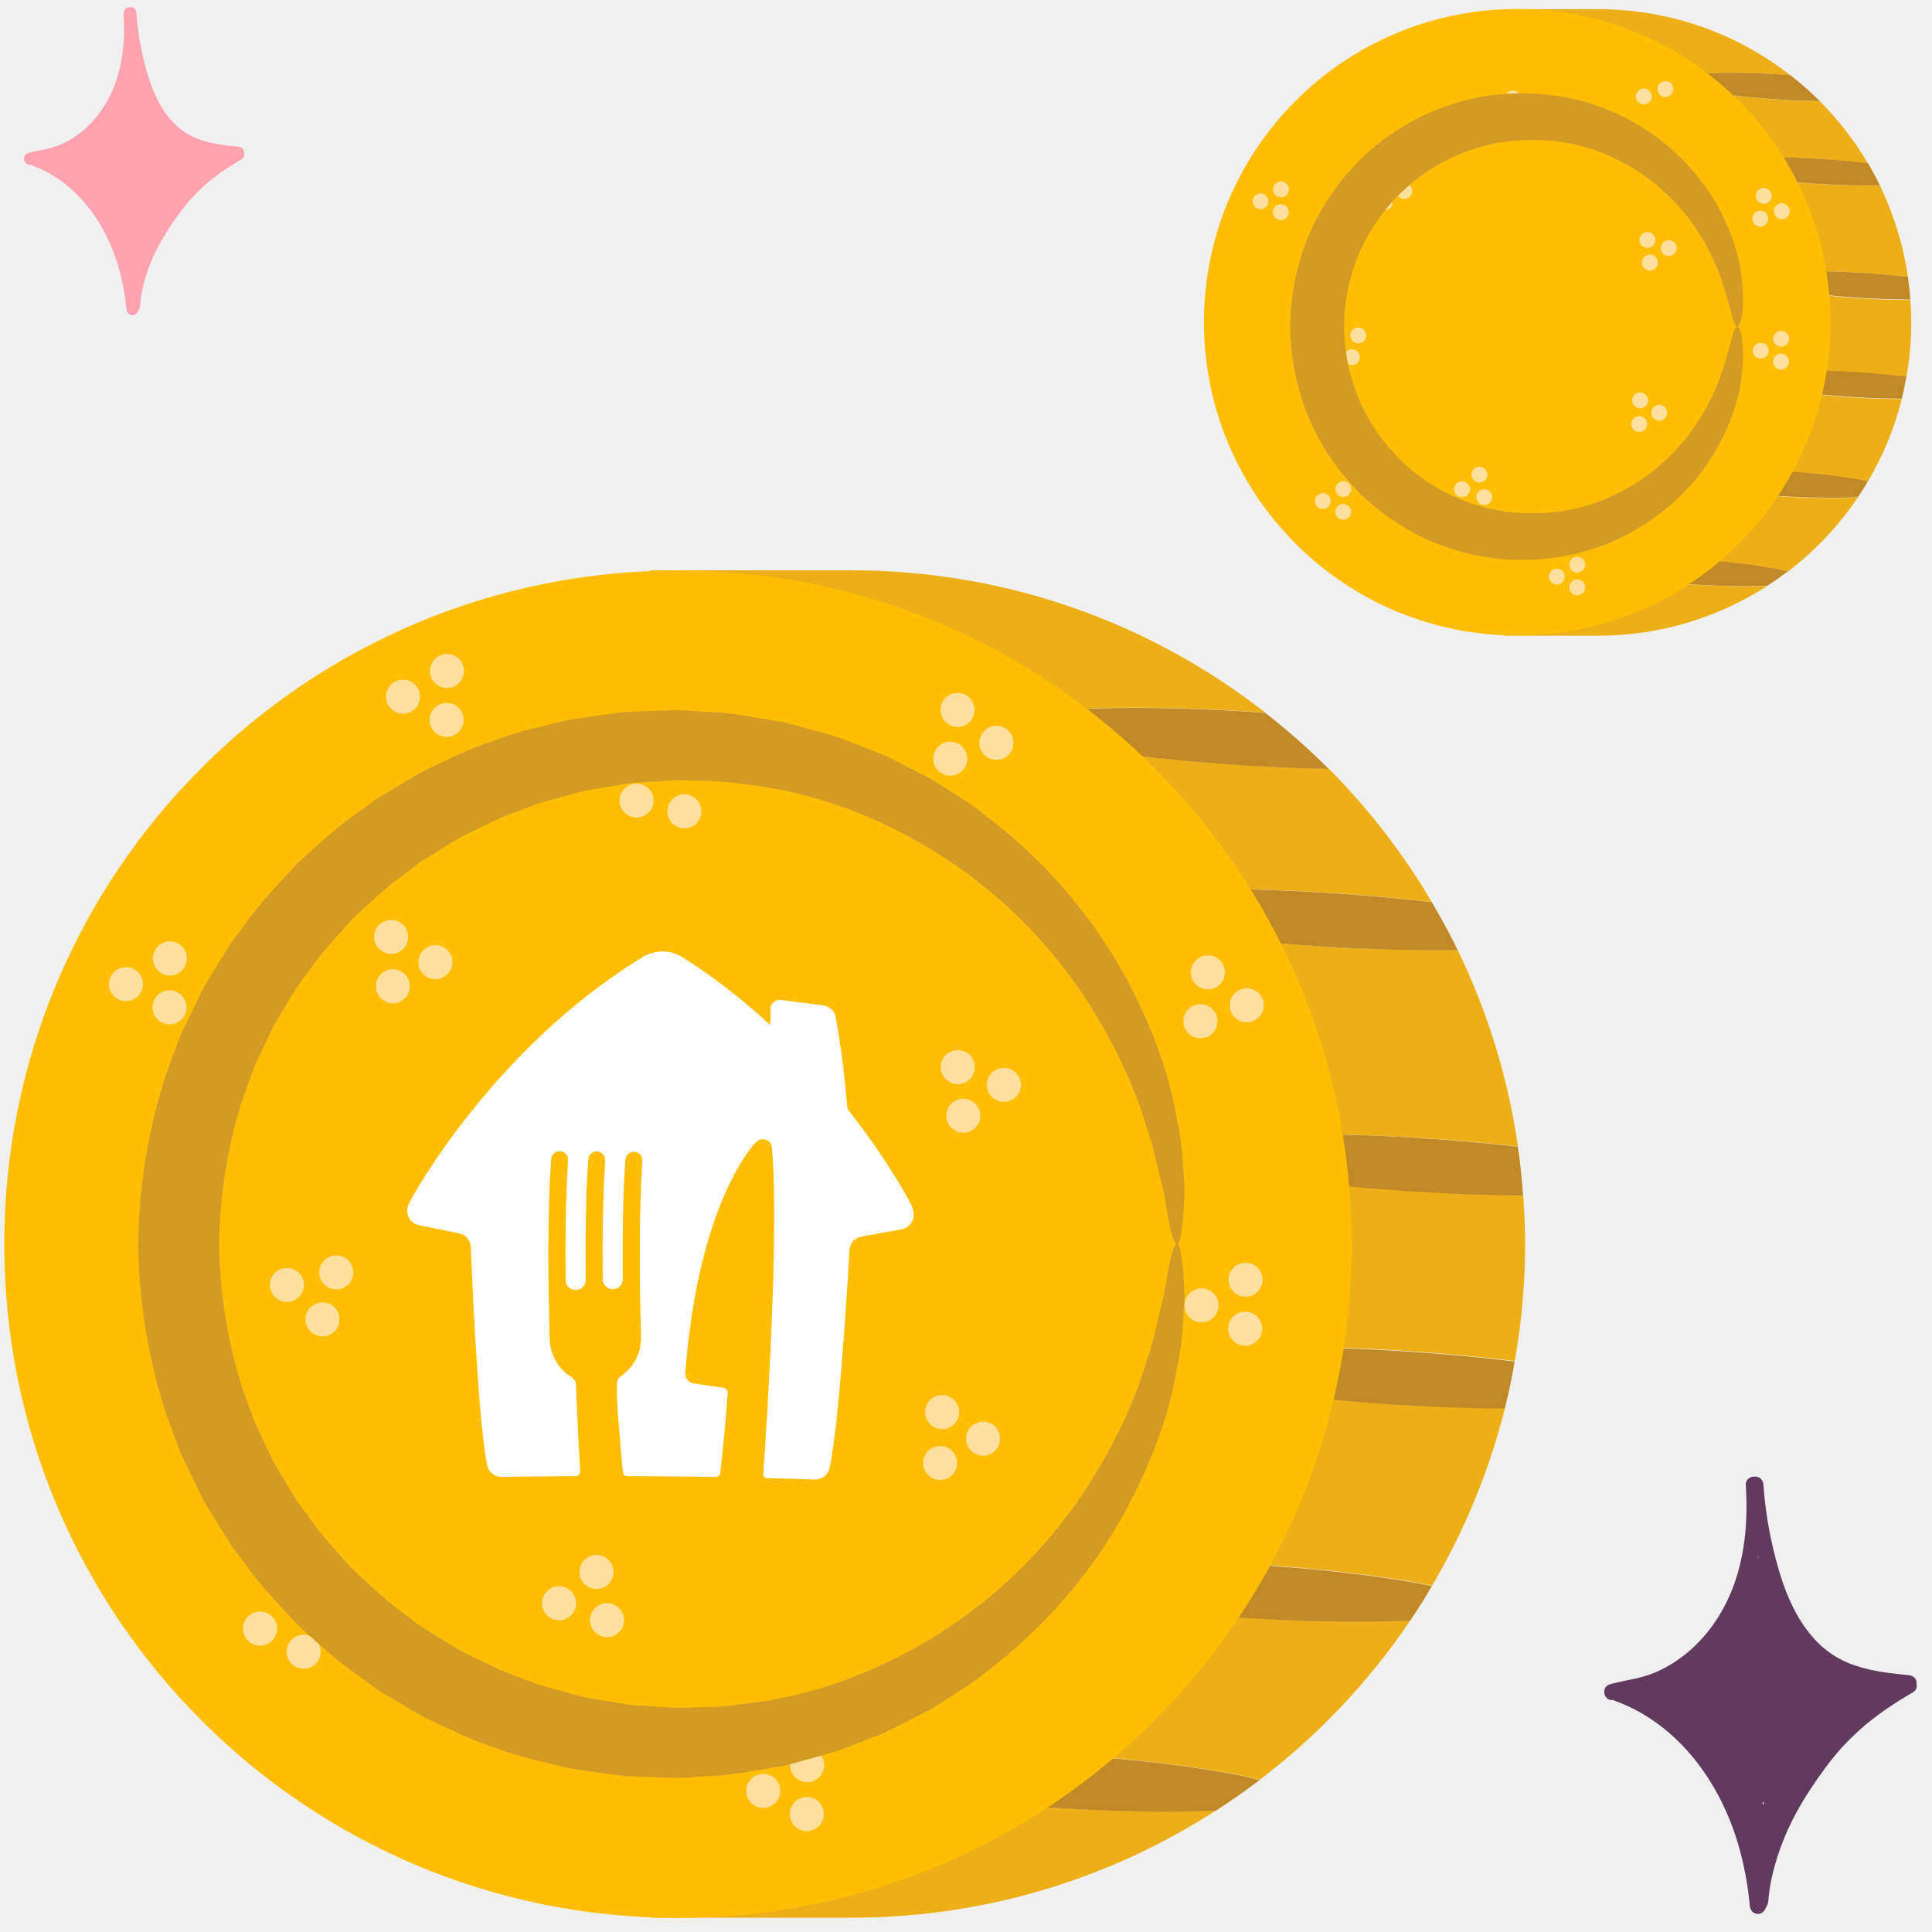
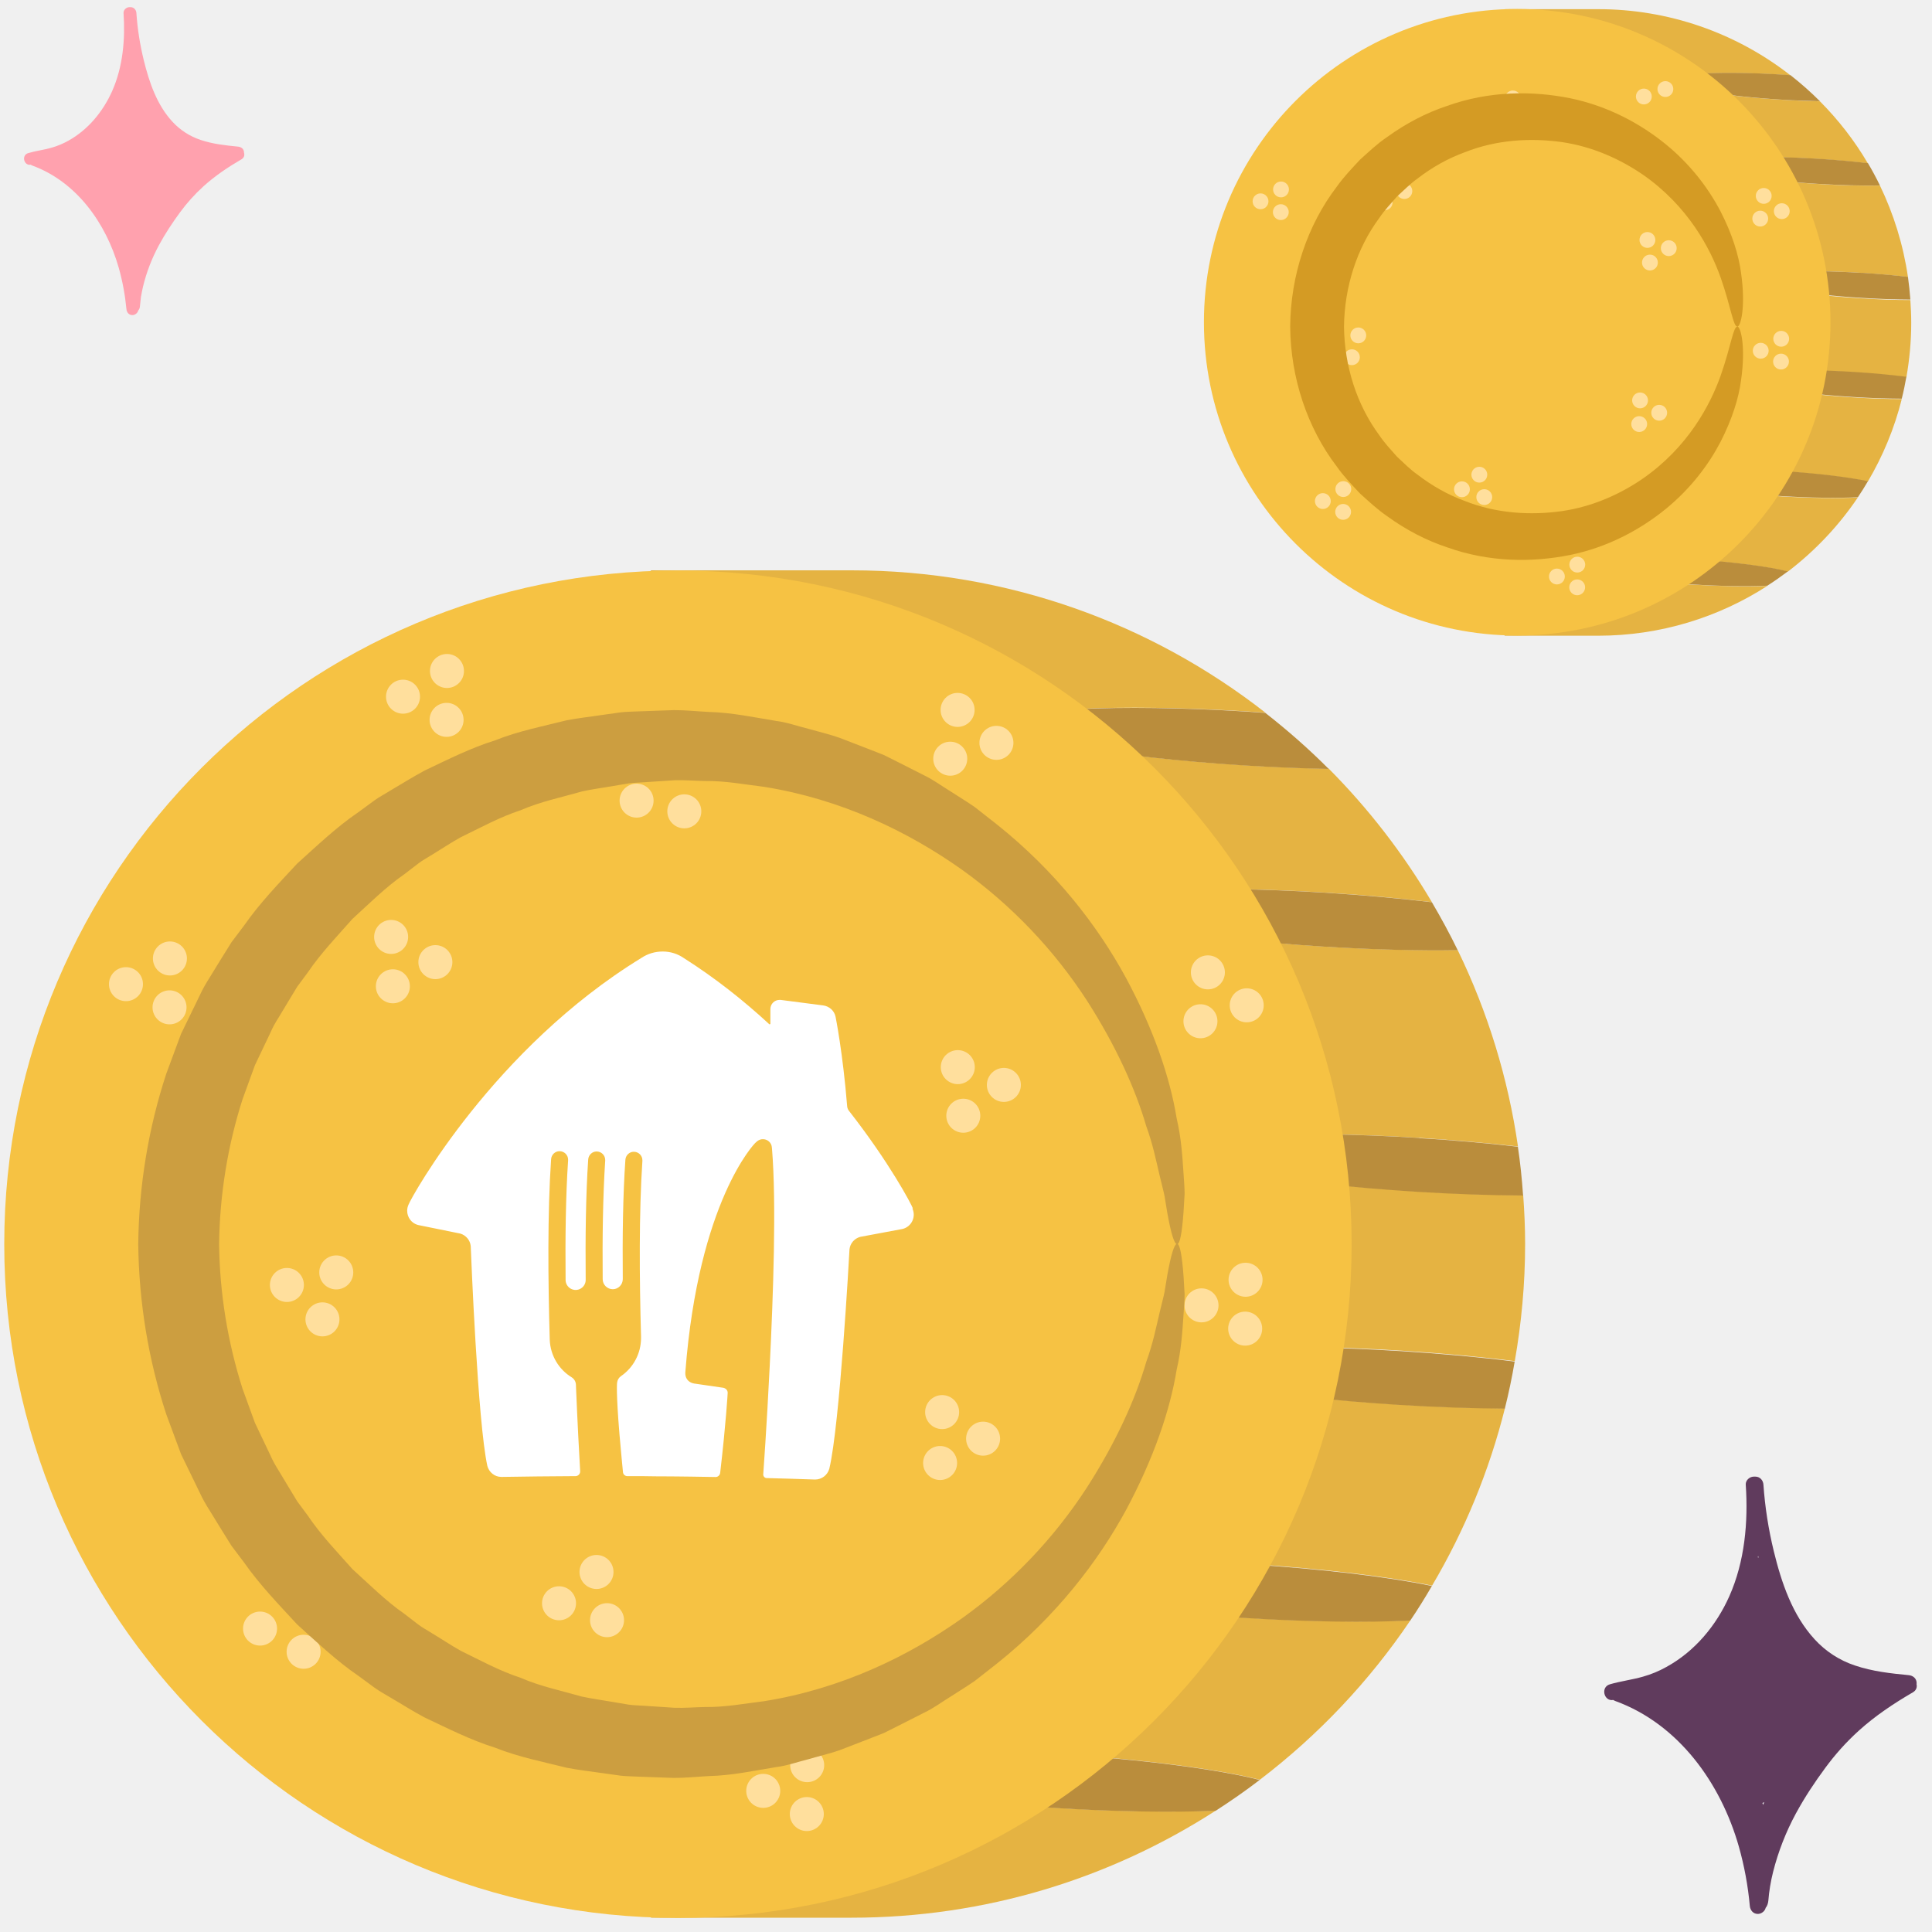
<svg xmlns="http://www.w3.org/2000/svg" id="Illustration" viewBox="0 0 200 200">
  <defs>
-     <style>.cls-2{fill:#ffdf9d}.cls-5{fill:#ffbe04}.cls-6{fill:#edaf18}.cls-7{fill:#c18a26}.cls-8{fill:#d49b24}</style>
+     <style>.cls-10,.cls-5,.cls-8,.cls-9{stroke-width:0}.cls-5{fill:#ba8d3c}.cls-8{fill:#e5b342}.cls-9{fill:#f6c243}.cls-10{fill:#ffdf9d}</style>
  </defs>
-   <path class="cls-6" d="M122.31 119.05c.1-1.54 11.12-2.1 24.62-1.26 3.65.23 7.1.54 10.21.89a69.17 69.17 0 0 0-6.24-20.33c-3.97.06-8.76-.05-13.93-.37-13.5-.84-24.37-2.77-24.27-4.31.1-1.54 11.12-2.1 24.62-1.26 3.93.24 7.63.58 10.91.98a70.26 70.26 0 0 0-10.67-13.81c-2.73-.05-5.67-.17-8.76-.36-13.5-.84-24.37-2.77-24.27-4.31.1-1.54 11.12-2.1 24.62-1.26.62.04 1.24.08 1.85.13-11.82-9.23-26.69-14.74-42.85-14.74H67.41c-11.81 12.49-49 51.19-49 69.74 0 19.6 35.99 57.07 49 69.74h20.74c13.9 0 26.84-4.08 37.71-11.09-4.39.19-10.25.11-16.68-.29-13.5-.84-24.37-2.77-24.27-4.31.1-1.54 11.12-2.1 24.62-1.26 8.92.56 16.67 1.59 20.89 2.67a70.087 70.087 0 0 0 15.59-16.51c-4.44.22-10.51.15-17.2-.27-13.5-.84-24.37-2.77-24.27-4.31.1-1.54 11.12-2.1 24.62-1.26 7.77.48 14.66 1.33 19.09 2.25a69.024 69.024 0 0 0 7.54-18.36c-3.33-.02-7.08-.14-11.06-.39-13.5-.84-24.37-2.77-24.27-4.31.1-1.54 11.12-2.1 24.62-1.26 4.26.27 8.26.64 11.73 1.08.69-3.94 1.07-7.99 1.07-12.14 0-1.7-.08-3.38-.2-5.05-3.34-.01-7.1-.14-11.09-.39-13.5-.84-24.37-2.77-24.27-4.31Z" />
-   <path class="cls-7" d="M146.93 117.8c-13.5-.84-24.52-.28-24.62 1.26-.1 1.54 10.77 3.46 24.27 4.31 3.99.25 7.75.37 11.09.39-.12-1.7-.29-3.39-.54-5.05-3.1-.36-6.55-.67-10.21-.89ZM104.52 163.18c-.1 1.54 10.77 3.46 24.27 4.31 6.68.42 12.75.49 17.2.27.79-1.17 1.53-2.36 2.24-3.58-4.44-.92-11.32-1.77-19.09-2.25-13.5-.84-24.52-.28-24.62 1.26ZM120.45 141.12c-.1 1.54 10.77 3.46 24.27 4.31 3.98.25 7.73.37 11.06.39.4-1.6.74-3.23 1.02-4.87-3.48-.44-7.47-.81-11.73-1.08-13.5-.84-24.52-.28-24.62 1.26ZM112.7 93.68c-.1 1.54 10.77 3.46 24.27 4.31 5.17.32 9.96.44 13.93.37-.82-1.69-1.72-3.34-2.67-4.96-3.28-.39-6.97-.73-10.91-.98-13.5-.84-24.52-.28-24.62 1.26ZM104.52 74.93c-.1 1.54 10.77 3.46 24.27 4.31 3.09.19 6.03.31 8.76.36-2.06-2.07-4.26-4-6.56-5.8-.61-.04-1.23-.09-1.85-.13-13.5-.84-24.52-.28-24.62 1.26ZM84.9 182.85c-.1 1.54 10.77 3.46 24.27 4.31 6.43.4 12.29.48 16.68.29 1.56-1.01 3.08-2.06 4.55-3.19-4.22-1.08-11.96-2.11-20.89-2.67-13.5-.84-24.52-.28-24.62 1.26Z" />
-   <path d="M25.26 15.83v-.04c0-.36-.28-.58-.61-.61-1.31-.13-2.62-.27-3.87-.69a6.917 6.917 0 0 1-2.92-1.88c-1.62-1.74-2.42-4.11-2.98-6.39-.39-1.6-.65-3.22-.76-4.87-.02-.33-.26-.61-.61-.61h-.11c-.31 0-.63.28-.61.61.18 2.72-.06 5.56-1.18 8.08-.95 2.13-2.49 4-4.54 5.14-.56.31-1.11.54-1.73.72-.79.23-1.62.32-2.42.56-.73.21-.45 1.32.25 1.2.05.03.1.06.15.08 4.61 1.68 7.66 5.99 8.97 10.58.4 1.41.66 2.85.8 4.3.03.33.26.61.61.61.27 0 .55-.21.61-.48.09-.1.15-.23.17-.37.05-.36.06-.7.11-1.03.06-.37.14-.73.22-1.09.36-1.49.92-2.93 1.65-4.28.63-1.17 1.38-2.3 2.17-3.38a18.068 18.068 0 0 1 2.43-2.7c1.19-1.08 2.53-1.98 3.94-2.8.27-.16.33-.42.27-.65Zm-10.92 7.32v-.05.04Z" style="fill:#ffa1ae" />
-   <path d="M198.41 174.3v-.06c0-.49-.38-.79-.83-.83-1.88-.18-3.76-.39-5.56-1a9.835 9.835 0 0 1-4.18-2.72c-2.29-2.49-3.43-5.87-4.22-9.12-.55-2.26-.91-4.56-1.07-6.88-.03-.45-.36-.83-.83-.83H181.55c-.43 0-.86.38-.83.83.26 3.89-.1 7.95-1.7 11.55-1.36 3.05-3.58 5.71-6.51 7.32-.79.44-1.56.76-2.44 1.01-1.12.32-2.29.46-3.42.79-.99.29-.61 1.8.35 1.62.07.04.14.08.22.11 6.56 2.39 10.92 8.52 12.78 15.05.57 2.01.95 4.07 1.14 6.16.04.45.35.83.83.83.35 0 .73-.27.81-.63.17-.2.25-.47.28-.76.08-1 .24-1.96.49-2.96.53-2.1 1.33-4.15 2.36-6.05.9-1.66 1.96-3.26 3.08-4.77.28-.37.42-.56.71-.92.28-.34.56-.68.85-1 .59-.66 1.21-1.28 1.86-1.87 1.7-1.54 3.6-2.81 5.61-3.98.37-.21.46-.57.37-.89Zm-16.36-13.06s-.05-.02-.08-.02l.03-.16c.02.06.03.13.05.19Zm.79 23.43Zm-.41 1.98c.06-.03.13-.06.19-.1-.04.1-.08.19-.11.29-.02-.06-.05-.13-.07-.19Z" style="fill:#603b5d" />
-   <circle class="cls-5" cx="70.18" cy="128.8" r="69.74" />
-   <circle class="cls-2" cx="40.49" cy="96.99" r="1.76" />
-   <circle class="cls-2" cx="40.67" cy="102.1" r="1.76" />
-   <circle class="cls-2" cx="45.07" cy="99.6" r="1.76" />
-   <circle class="cls-2" cx="69.21" cy="78.98" r="1.76" />
-   <circle class="cls-2" cx="65.9" cy="82.88" r="1.76" />
-   <circle class="cls-2" cx="70.84" cy="83.99" r="1.76" />
-   <circle class="cls-2" cx="99.13" cy="73.49" r="1.76" />
-   <circle class="cls-2" cx="98.37" cy="78.54" r="1.76" />
-   <circle class="cls-2" cx="103.15" cy="76.9" r="1.76" />
-   <circle class="cls-2" cx="125.04" cy="100.66" r="1.76" />
-   <circle class="cls-2" cx="124.27" cy="105.72" r="1.76" />
-   <circle class="cls-2" cx="129.06" cy="104.07" r="1.76" />
-   <circle class="cls-2" cx="124.38" cy="135.13" r="1.76" />
-   <circle class="cls-2" cx="128.9" cy="137.54" r="1.76" />
-   <circle class="cls-2" cx="128.94" cy="132.48" r="1.76" />
-   <circle class="cls-2" cx="79.01" cy="185.39" r="1.76" />
-   <circle class="cls-2" cx="83.52" cy="187.79" r="1.76" />
-   <circle class="cls-2" cx="83.56" cy="182.73" r="1.76" />
-   <circle class="cls-2" cx="26.92" cy="168.59" r="1.76" />
-   <circle class="cls-2" cx="31.43" cy="170.99" r="1.76" />
-   <circle class="cls-2" cx="31.47" cy="165.93" r="1.76" />
-   <circle class="cls-2" cx="13.04" cy="101.88" r="1.76" />
-   <circle class="cls-2" cx="17.55" cy="104.28" r="1.76" />
-   <circle class="cls-2" cx="17.59" cy="99.22" r="1.76" />
-   <circle class="cls-2" cx="41.72" cy="72.12" r="1.76" />
-   <circle class="cls-2" cx="46.23" cy="74.52" r="1.76" />
-   <circle class="cls-2" cx="46.27" cy="69.46" r="1.76" />
-   <circle class="cls-2" cx="29.7" cy="133.02" r="1.76" />
-   <circle class="cls-2" cx="33.38" cy="136.58" r="1.76" />
-   <circle class="cls-2" cx="34.81" cy="131.72" r="1.76" />
-   <circle class="cls-2" cx="62.84" cy="167.72" r="1.76" />
-   <circle class="cls-2" cx="61.75" cy="162.73" r="1.76" />
-   <circle class="cls-2" cx="57.87" cy="165.97" r="1.76" />
-   <circle class="cls-2" cx="97.32" cy="151.45" r="1.76" />
-   <circle class="cls-2" cx="101.77" cy="148.93" r="1.76" />
-   <circle class="cls-2" cx="97.53" cy="146.18" r="1.76" />
-   <circle class="cls-2" cx="103.92" cy="112.31" r="1.76" />
-   <circle class="cls-2" cx="99.15" cy="110.47" r="1.76" />
-   <circle class="cls-2" cx="99.72" cy="115.5" r="1.76" />
-   <path d="M94.5 125.09c-.16-.44-2.41-4.72-6.61-10.09a.857.857 0 0 1-.19-.46c-.45-5.57-1.2-9.27-1.2-9.27-.12-.64-.66-1.11-1.29-1.19s-4.4-.57-4.4-.57h-.12c-.51 0-.93.41-.94.93v1.54s-.04.06-.07.06c-.01 0-.03 0-.04-.01-2.62-2.42-5.57-4.77-8.85-6.85-.62-.43-1.37-.68-2.18-.68s-1.56.23-2.19.65c-15.29 9.35-23.79 24.69-24.12 25.53-.09.2-.15.42-.15.65 0 .71.47 1.31 1.12 1.48l4.38.89c.58.17 1.02.68 1.08 1.3.03.78.72 18.22 1.72 22.75.17.65.75 1.14 1.45 1.14h.03c2.56-.04 4.9-.07 7.43-.08h.21c.27 0 .49-.22.49-.49v-.01c-.09-1.52-.28-5.01-.43-8.67 0-.09 0-.21-.01-.3a.947.947 0 0 0-.44-.76c-1.31-.8-2.2-2.23-2.27-3.87-.18-6.12-.24-13.18.14-18.71.03-.46.41-.83.87-.83.49 0 .89.39.89.88v.07c-.25 3.68-.3 8.04-.26 12.34a1.041 1.041 0 1 0 2.08-.02c-.04-4.33.01-8.71.26-12.41.03-.46.41-.83.87-.83.49 0 .89.39.89.88v.07c-.24 3.66-.3 8-.26 12.27 0 .58.48 1.04 1.05 1.04.57 0 1.03-.48 1.03-1.05-.04-4.31.01-8.67.27-12.35.03-.46.41-.83.87-.83.49 0 .89.39.89.88v.07c-.36 5.37-.31 12.18-.14 18.15v.21a4.791 4.791 0 0 1-2.08 3.92c-.22.15-.37.4-.4.69 0 0-.12.92.25 5.36.17 1.94.3 3.28.36 3.89.02.23.22.41.45.41h.41c.84 0 1.72 0 2.62.02h.34c1.14 0 2.23.02 3.28.03l2.49.04c.24 0 .43-.18.47-.41.62-5.32.78-8.31.78-8.31 0-.27-.2-.47-.47-.52l-3.02-.44c-.48-.09-.76-.39-.86-.75-.06-.22-.03-.47-.03-.47 1.37-17.73 7.21-23.66 7.21-23.66.17-.17.28-.24.28-.24.15-.11.34-.18.55-.17.39 0 .73.25.86.6 0 0 .05.12.07.43.46 5.58.13 15.07-.24 22.47-.31 6.28-.67 11.21-.67 11.21 0 .2.16.37.36.37 1.65.04 3.27.09 4.98.15h.03c.7 0 1.29-.47 1.47-1.12 1.08-4.51 2.05-21.94 2.09-22.72.07-.62.52-1.12 1.11-1.28l4.39-.82a1.526 1.526 0 0 0 1.01-2.12Z" style="fill:#fff" />
-   <path class="cls-6" d="M181.31 28.83c.04-.71 5.17-.98 11.45-.58 1.7.11 3.3.25 4.75.42-.49-3.34-1.48-6.52-2.9-9.46-1.84.03-4.08-.02-6.48-.17-6.28-.39-11.33-1.29-11.29-2 .04-.71 5.17-.98 11.45-.58 1.83.11 3.55.27 5.07.45-1.38-2.35-3.05-4.5-4.96-6.42-1.27-.02-2.64-.08-4.07-.17-6.28-.39-11.33-1.29-11.29-2 .04-.71 5.17-.98 11.45-.58l.86.06A32.281 32.281 0 0 0 165.42.95h-9.64c-5.49 5.81-22.79 23.81-22.79 32.43 0 9.11 16.74 26.54 22.79 32.43h9.64c6.46 0 12.48-1.9 17.54-5.16-2.04.09-4.77.05-7.76-.13-6.28-.39-11.33-1.29-11.29-2 .04-.71 5.17-.98 11.45-.58 4.15.26 7.75.74 9.71 1.24 2.81-2.15 5.27-4.74 7.25-7.68-2.07.1-4.89.07-8-.12-6.28-.39-11.33-1.29-11.29-2 .04-.71 5.17-.98 11.45-.58 3.61.23 6.82.62 8.88 1.05 1.55-2.63 2.75-5.5 3.51-8.54-1.55 0-3.29-.06-5.14-.18-6.28-.39-11.33-1.29-11.29-2 .04-.71 5.17-.98 11.45-.58 1.98.12 3.84.3 5.46.5.32-1.83.5-3.72.5-5.64 0-.79-.04-1.57-.09-2.35-1.55 0-3.3-.06-5.16-.18-6.28-.39-11.33-1.29-11.29-2Z" />
-   <path class="cls-7" d="M192.76 28.25c-6.28-.39-11.4-.13-11.45.58-.04.71 5.01 1.61 11.29 2 1.86.12 3.6.17 5.16.18-.06-.79-.14-1.58-.25-2.35-1.44-.17-3.05-.31-4.75-.42ZM173.04 49.35c-.04.71 5.01 1.61 11.29 2 3.11.19 5.93.23 8 .12.37-.54.71-1.1 1.04-1.66-2.06-.43-5.27-.82-8.88-1.05-6.28-.39-11.4-.13-11.45.58ZM180.44 39.09c-.04.71 5.01 1.61 11.29 2 1.85.12 3.59.17 5.14.18.19-.75.34-1.5.48-2.27-1.62-.2-3.48-.38-5.46-.5-6.28-.39-11.4-.13-11.45.58ZM176.84 17.03c-.04.71 5.01 1.61 11.29 2 2.4.15 4.63.2 6.48.17-.38-.79-.8-1.56-1.24-2.31-1.53-.18-3.24-.34-5.07-.45-6.28-.39-11.4-.13-11.45.58ZM173.04 8.31c-.04.71 5.01 1.61 11.29 2 1.44.09 2.81.14 4.07.17-.96-.96-1.98-1.86-3.05-2.7l-.86-.06c-6.28-.39-11.4-.13-11.45.58ZM163.91 58.5c-.04.71 5.01 1.61 11.29 2 2.99.19 5.71.22 7.76.13.73-.47 1.43-.96 2.12-1.48-1.96-.5-5.56-.98-9.71-1.24-6.28-.39-11.4-.13-11.45.58Z" />
-   <path d="M197.85 33.36c0 17.91-14.52 32.43-32.43 32.43h-9.64c-6.05-5.89-22.79-23.32-22.79-32.43 0-8.63 17.3-26.62 22.79-32.43h9.64c17.91 0 32.43 14.52 32.43 32.43Z" style="fill:none" />
-   <circle class="cls-5" cx="157.06" cy="33.36" r="32.43" />
-   <circle class="cls-2" cx="143.25" cy="18.57" r=".82" />
-   <circle class="cls-2" cx="143.34" cy="20.95" r=".82" />
-   <circle class="cls-2" cx="145.38" cy="19.78" r=".82" />
-   <circle class="cls-2" cx="156.61" cy="10.19" r=".82" />
-   <circle class="cls-2" cx="155.07" cy="12" r=".82" />
-   <circle class="cls-2" cx="157.37" cy="12.52" r=".82" />
-   <circle class="cls-2" cx="170.17" cy="9.99" r=".82" />
-   <circle class="cls-2" cx="172.4" cy="9.22" r=".82" />
-   <circle class="cls-2" cx="182.58" cy="20.28" r=".82" />
-   <circle class="cls-2" cx="182.22" cy="22.63" r=".82" />
-   <circle class="cls-2" cx="184.45" cy="21.86" r=".82" />
-   <circle class="cls-2" cx="182.27" cy="36.31" r=".82" />
-   <circle class="cls-2" cx="184.37" cy="37.43" r=".82" />
-   <circle class="cls-2" cx="184.39" cy="35.07" r=".82" />
-   <circle class="cls-2" cx="161.17" cy="59.68" r=".82" />
-   <circle class="cls-2" cx="163.27" cy="60.8" r=".82" />
-   <circle class="cls-2" cx="163.28" cy="58.45" r=".82" />
-   <circle class="cls-2" cx="136.94" cy="51.87" r=".82" />
-   <circle class="cls-2" cx="139.04" cy="52.99" r=".82" />
-   <circle class="cls-2" cx="139.06" cy="50.63" r=".82" />
-   <circle class="cls-2" cx="130.49" cy="20.84" r=".82" />
-   <circle class="cls-2" cx="132.59" cy="21.96" r=".82" />
-   <circle class="cls-2" cx="132.61" cy="19.61" r=".82" />
-   <circle class="cls-2" cx="138.24" cy="35.32" r=".82" />
-   <circle class="cls-2" cx="139.95" cy="36.98" r=".82" />
-   <circle class="cls-2" cx="140.61" cy="34.72" r=".82" />
-   <circle class="cls-2" cx="153.65" cy="51.46" r=".82" />
-   <circle class="cls-2" cx="153.14" cy="49.14" r=".82" />
-   <circle class="cls-2" cx="151.34" cy="50.65" r=".82" />
-   <circle class="cls-2" cx="169.69" cy="43.9" r=".82" />
-   <circle class="cls-2" cx="171.76" cy="42.73" r=".82" />
-   <circle class="cls-2" cx="169.78" cy="41.45" r=".82" />
-   <circle class="cls-2" cx="172.75" cy="25.69" r=".82" />
-   <circle class="cls-2" cx="170.54" cy="24.84" r=".82" />
-   <circle class="cls-2" cx="170.8" cy="27.18" r=".82" />
-   <path class="cls-8" d="M179.86 33.81c.31.01.89-1.95.37-5.58-.24-1.81-.91-3.99-2.11-6.33a22.357 22.357 0 0 0-5.66-6.95c-2.6-2.12-5.97-3.97-9.92-4.78-3.92-.79-8.4-.76-12.73.79-2.17.72-4.28 1.82-6.22 3.23-1 .67-1.88 1.51-2.79 2.33-.84.9-1.7 1.79-2.42 2.81-3.04 3.98-4.78 9.16-4.82 14.48.04 5.32 1.78 10.5 4.82 14.48.72 1.03 1.59 1.92 2.42 2.81.91.82 1.8 1.65 2.79 2.33 1.94 1.41 4.04 2.51 6.22 3.23 4.33 1.55 8.8 1.58 12.73.79 3.95-.81 7.32-2.66 9.92-4.78 2.61-2.14 4.45-4.62 5.66-6.95 1.2-2.34 1.87-4.52 2.11-6.33.52-3.62-.06-5.59-.37-5.58-.45 0-.64 1.93-1.73 5.05-1.08 3.06-3.39 7.43-8.06 10.68-2.31 1.59-5.16 2.9-8.38 3.37-3.2.45-6.78.27-10.13-1.08-1.69-.62-3.31-1.54-4.8-2.68-.77-.54-1.44-1.22-2.14-1.87-.63-.72-1.3-1.42-1.84-2.23-2.32-3.14-3.6-7.12-3.65-11.24.05-4.12 1.33-8.11 3.65-11.24.54-.81 1.21-1.51 1.84-2.23.71-.64 1.37-1.33 2.14-1.87 1.49-1.15 3.11-2.06 4.8-2.68 3.35-1.35 6.93-1.53 10.13-1.08 3.22.47 6.07 1.79 8.38 3.37 4.67 3.25 6.98 7.62 8.06 10.68 1.09 3.12 1.28 5.06 1.73 5.05ZM121.85 128.8c.29 0 .51-1.13.67-3.35.03-.55.07-1.17.11-1.86 0-.68-.07-1.43-.12-2.24-.11-1.62-.22-3.51-.7-5.57-.68-4.19-2.37-9.2-5.26-14.57-2.91-5.35-7.25-10.99-13.32-15.84-.76-.6-1.54-1.21-2.32-1.82-.82-.57-1.68-1.09-2.53-1.64-.87-.53-1.7-1.15-2.64-1.61-.93-.47-1.87-.95-2.82-1.43l-1.44-.72c-.5-.2-1-.39-1.51-.59-1.02-.39-2.04-.79-3.08-1.19-1.05-.37-2.14-.62-3.23-.93-1.1-.27-2.18-.67-3.32-.81-2.27-.37-4.58-.87-6.96-.93-1.19-.06-2.39-.19-3.6-.19-1.21.04-2.43.09-3.66.13-.61.03-1.23.03-1.85.1l-1.85.26c-1.24.19-2.49.32-3.74.56-2.46.62-5 1.11-7.43 2.08-2.5.78-4.86 1.97-7.28 3.12-1.18.63-2.32 1.35-3.48 2.03-.57.36-1.18.67-1.73 1.07l-1.65 1.21c-2.27 1.54-4.27 3.46-6.35 5.33-1.9 2.05-3.87 4.08-5.5 6.42l-1.29 1.71-1.14 1.83-1.13 1.84c-.39.61-.75 1.24-1.05 1.9-.63 1.31-1.27 2.62-1.91 3.93-.51 1.37-1.02 2.75-1.53 4.13-1.84 5.6-2.83 11.57-2.9 17.62.07 6.05 1.06 12.01 2.9 17.62.51 1.38 1.02 2.76 1.53 4.13.64 1.32 1.27 2.63 1.91 3.93.3.66.66 1.29 1.05 1.9l1.13 1.84 1.14 1.83 1.29 1.71c1.64 2.34 3.61 4.37 5.5 6.42 2.08 1.87 4.08 3.78 6.35 5.33l1.65 1.21c.55.4 1.15.72 1.73 1.07 1.17.68 2.3 1.41 3.48 2.03 2.42 1.14 4.78 2.34 7.28 3.12 2.43.97 4.97 1.46 7.43 2.08 1.24.24 2.5.38 3.74.56l1.85.26c.62.07 1.24.06 1.85.1 1.23.04 2.45.09 3.66.13 1.21 0 2.41-.13 3.6-.19 2.39-.06 4.69-.56 6.96-.93 1.14-.14 2.23-.54 3.32-.81 1.09-.32 2.18-.57 3.23-.93 1.03-.4 2.06-.8 3.08-1.19.51-.2 1.01-.39 1.51-.59l1.44-.72c.95-.48 1.89-.96 2.82-1.43.94-.45 1.77-1.08 2.64-1.61.85-.55 1.72-1.08 2.53-1.64.78-.61 1.56-1.22 2.32-1.82 6.07-4.85 10.41-10.5 13.32-15.84 2.88-5.37 4.58-10.38 5.26-14.57.48-2.07.59-3.95.7-5.57.05-.81.12-1.55.12-2.24-.04-.68-.08-1.3-.11-1.86-.16-2.21-.39-3.35-.67-3.35-.29 0-.63 1.13-1.01 3.24-.09.53-.18 1.11-.29 1.76-.13.64-.33 1.34-.5 2.09-.36 1.51-.7 3.25-1.39 5.13-1.1 3.82-3.12 8.29-6.12 12.97a50.375 50.375 0 0 1-12.89 13.53c-5.62 4-12.6 7.36-20.57 8.63-2 .24-4.01.63-6.1.6-1.04.02-2.08.11-3.14.08l-3.18-.21c-.53-.04-1.07-.04-1.6-.12l-1.6-.27c-1.06-.19-2.15-.33-3.22-.56-2.11-.61-4.29-1.05-6.36-1.95-2.14-.7-4.14-1.79-6.2-2.8-1-.56-1.96-1.21-2.95-1.8-.49-.32-1.01-.58-1.47-.94l-1.39-1.07c-1.93-1.34-3.61-3.03-5.38-4.63-1.59-1.79-3.27-3.53-4.63-5.55l-1.09-1.47-.95-1.57-.95-1.58c-.33-.52-.64-1.06-.88-1.62-.53-1.11-1.07-2.23-1.6-3.36-.42-1.17-.85-2.34-1.28-3.52a51.402 51.402 0 0 1-2.43-14.99c.07-5.16.9-10.22 2.43-14.99.43-1.18.85-2.35 1.28-3.52.54-1.12 1.07-2.24 1.6-3.36.24-.57.55-1.11.88-1.62l.95-1.58.95-1.57 1.09-1.47c1.37-2.02 3.05-3.76 4.63-5.55 1.77-1.61 3.44-3.29 5.38-4.63l1.39-1.07c.46-.36.98-.63 1.47-.94.99-.6 1.95-1.25 2.95-1.8 2.06-1 4.06-2.1 6.2-2.8 2.07-.9 4.25-1.34 6.36-1.95 1.07-.24 2.15-.37 3.22-.56l1.6-.27c.53-.08 1.07-.08 1.6-.12l3.18-.21c1.05-.03 2.1.06 3.14.08 2.09-.03 4.1.36 6.1.6 7.97 1.27 14.95 4.63 20.57 8.63a50.52 50.52 0 0 1 12.89 13.53c3 4.69 5.01 9.15 6.12 12.97.69 1.88 1.03 3.62 1.39 5.13.17.75.37 1.45.5 2.09.11.65.2 1.24.29 1.76.38 2.11.72 3.24 1.01 3.24Z" />
+   <path class="cls-8" d="M122.31 119.05c.1-1.54 11.12-2.1 24.62-1.26 3.65.23 7.1.54 10.21.89a69.17 69.17 0 0 0-6.24-20.33c-3.97.06-8.76-.05-13.93-.37-13.5-.84-24.37-2.77-24.27-4.31.1-1.54 11.12-2.1 24.62-1.26 3.93.24 7.63.58 10.91.98a70.26 70.26 0 0 0-10.67-13.81c-2.73-.05-5.67-.17-8.76-.36-13.5-.84-24.37-2.77-24.27-4.31.1-1.54 11.12-2.1 24.62-1.26.62.04 1.24.08 1.85.13-11.82-9.23-26.69-14.74-42.85-14.74H67.41c-11.81 12.49-49 51.19-49 69.74 0 19.6 35.99 57.07 49 69.74h20.74c13.9 0 26.84-4.08 37.71-11.09-4.39.19-10.25.11-16.68-.29-13.5-.84-24.37-2.77-24.27-4.31.1-1.54 11.12-2.1 24.62-1.26 8.92.56 16.67 1.59 20.89 2.67a70.087 70.087 0 0 0 15.59-16.51c-4.44.22-10.51.15-17.2-.27-13.5-.84-24.37-2.77-24.27-4.31.1-1.54 11.12-2.1 24.62-1.26 7.77.48 14.66 1.33 19.09 2.25a69.024 69.024 0 0 0 7.54-18.36c-3.33-.02-7.08-.14-11.06-.39-13.5-.84-24.37-2.77-24.27-4.31.1-1.54 11.12-2.1 24.62-1.26 4.26.27 8.26.64 11.73 1.08.69-3.94 1.07-7.99 1.07-12.14 0-1.7-.08-3.38-.2-5.05-3.34-.01-7.1-.14-11.09-.39-13.5-.84-24.37-2.77-24.27-4.31Z" />
+   <path class="cls-5" d="M146.93 117.8c-13.5-.84-24.52-.28-24.62 1.26-.1 1.54 10.77 3.46 24.27 4.31 3.99.25 7.75.37 11.09.39-.12-1.7-.29-3.39-.54-5.05-3.1-.36-6.55-.67-10.21-.89ZM104.52 163.18c-.1 1.54 10.77 3.46 24.27 4.31 6.68.42 12.75.49 17.2.27.79-1.17 1.53-2.36 2.24-3.58-4.44-.92-11.32-1.77-19.09-2.25-13.5-.84-24.52-.28-24.62 1.26ZM120.45 141.12c-.1 1.54 10.77 3.46 24.27 4.31 3.98.25 7.73.37 11.06.39.4-1.6.74-3.23 1.02-4.87-3.48-.44-7.47-.81-11.73-1.08-13.5-.84-24.52-.28-24.62 1.26ZM112.7 93.68c-.1 1.54 10.77 3.46 24.27 4.31 5.17.32 9.96.44 13.93.37-.82-1.69-1.72-3.34-2.67-4.96-3.28-.39-6.97-.73-10.91-.98-13.5-.84-24.52-.28-24.62 1.26ZM104.52 74.93c-.1 1.54 10.77 3.46 24.27 4.31 3.09.19 6.03.31 8.76.36-2.06-2.07-4.26-4-6.56-5.8-.61-.04-1.23-.09-1.85-.13-13.5-.84-24.52-.28-24.62 1.26ZM84.9 182.85c-.1 1.54 10.77 3.46 24.27 4.31 6.43.4 12.29.48 16.68.29 1.56-1.01 3.08-2.06 4.55-3.19-4.22-1.08-11.96-2.11-20.89-2.67-13.5-.84-24.52-.28-24.62 1.26Z" />
+   <path d="M25.26 15.83v-.04c0-.36-.28-.58-.61-.61-1.31-.13-2.62-.27-3.87-.69a6.917 6.917 0 0 1-2.92-1.88c-1.62-1.74-2.42-4.11-2.98-6.39-.39-1.6-.65-3.22-.76-4.87-.02-.33-.26-.61-.61-.61h-.11c-.31 0-.63.28-.61.61.18 2.72-.06 5.56-1.18 8.08-.95 2.13-2.49 4-4.54 5.14-.56.31-1.11.54-1.73.72-.79.23-1.62.32-2.42.56-.73.21-.45 1.32.25 1.2.05.03.1.06.15.08 4.61 1.68 7.66 5.99 8.97 10.58.4 1.41.66 2.85.8 4.3.03.33.26.61.61.61.27 0 .55-.21.61-.48.09-.1.15-.23.17-.37.05-.36.06-.7.11-1.03.06-.37.14-.73.22-1.09.36-1.49.92-2.93 1.65-4.28.63-1.17 1.38-2.3 2.17-3.38a18.068 18.068 0 0 1 2.43-2.7c1.19-1.08 2.53-1.98 3.94-2.8.27-.16.33-.42.27-.65Zm-10.92 7.32v-.05.04Z" style="fill:#ffa1ae;stroke-width:0" />
+   <path d="M198.41 174.3v-.06c0-.49-.38-.79-.83-.83-1.88-.18-3.76-.39-5.56-1a9.835 9.835 0 0 1-4.18-2.72c-2.29-2.49-3.43-5.87-4.22-9.12-.55-2.26-.91-4.56-1.07-6.88-.03-.45-.36-.83-.83-.83H181.55c-.43 0-.86.38-.83.83.26 3.89-.1 7.95-1.7 11.55-1.36 3.05-3.58 5.71-6.51 7.32-.79.44-1.56.76-2.44 1.01-1.12.32-2.29.46-3.42.79-.99.29-.61 1.8.35 1.62.07.04.14.08.22.11 6.56 2.39 10.92 8.52 12.78 15.05.57 2.01.95 4.07 1.14 6.16.04.45.35.83.83.83.35 0 .73-.27.81-.63.17-.2.25-.47.28-.76.08-1 .24-1.96.49-2.96.53-2.1 1.33-4.15 2.36-6.05.9-1.66 1.96-3.26 3.08-4.77.28-.37.42-.56.71-.92.28-.34.56-.68.85-1 .59-.66 1.21-1.28 1.86-1.87 1.7-1.54 3.6-2.81 5.61-3.98.37-.21.46-.57.37-.89Zm-16.36-13.06s-.05-.02-.08-.02l.03-.16c.02.06.03.13.05.19Zm.8 23.43Zm-.41 1.98c.06-.03.13-.06.19-.1-.04.1-.08.19-.11.29-.02-.06-.05-.13-.07-.19Z" style="fill:#603b5d;stroke-width:0" />
+   <circle class="cls-9" cx="70.18" cy="128.8" r="69.74" />
+   <circle class="cls-10" cx="40.49" cy="96.99" r="1.76" />
+   <circle class="cls-10" cx="40.67" cy="102.1" r="1.76" />
+   <circle class="cls-10" cx="45.07" cy="99.6" r="1.76" />
+   <circle class="cls-10" cx="69.21" cy="78.98" r="1.76" />
+   <circle class="cls-10" cx="65.9" cy="82.88" r="1.76" />
+   <circle class="cls-10" cx="70.84" cy="83.99" r="1.76" />
+   <circle class="cls-10" cx="99.13" cy="73.49" r="1.76" />
+   <circle class="cls-10" cx="98.37" cy="78.54" r="1.76" />
+   <circle class="cls-10" cx="103.15" cy="76.9" r="1.76" />
+   <circle class="cls-10" cx="125.04" cy="100.66" r="1.76" />
+   <circle class="cls-10" cx="124.27" cy="105.72" r="1.76" />
+   <circle class="cls-10" cx="129.06" cy="104.07" r="1.76" />
+   <circle class="cls-10" cx="124.38" cy="135.13" r="1.76" />
+   <circle class="cls-10" cx="128.9" cy="137.54" r="1.76" />
+   <circle class="cls-10" cx="128.94" cy="132.48" r="1.76" />
+   <circle class="cls-10" cx="79.01" cy="185.39" r="1.76" />
+   <circle class="cls-10" cx="83.52" cy="187.79" r="1.76" />
+   <circle class="cls-10" cx="83.56" cy="182.73" r="1.76" />
+   <circle class="cls-10" cx="26.92" cy="168.59" r="1.76" />
+   <circle class="cls-10" cx="31.43" cy="170.99" r="1.76" />
+   <circle class="cls-10" cx="31.47" cy="165.93" r="1.76" />
+   <circle class="cls-10" cx="13.04" cy="101.88" r="1.76" />
+   <circle class="cls-10" cx="17.55" cy="104.28" r="1.76" />
+   <circle class="cls-10" cx="17.59" cy="99.22" r="1.76" />
+   <circle class="cls-10" cx="41.72" cy="72.12" r="1.76" />
+   <circle class="cls-10" cx="46.23" cy="74.52" r="1.76" />
+   <circle class="cls-10" cx="46.27" cy="69.46" r="1.76" />
+   <circle class="cls-10" cx="29.7" cy="133.02" r="1.76" />
+   <circle class="cls-10" cx="33.38" cy="136.58" r="1.76" />
+   <circle class="cls-10" cx="34.81" cy="131.72" r="1.76" />
+   <circle class="cls-10" cx="62.84" cy="167.72" r="1.76" />
+   <circle class="cls-10" cx="61.75" cy="162.73" r="1.76" />
+   <circle class="cls-10" cx="57.87" cy="165.97" r="1.76" />
+   <circle class="cls-10" cx="97.32" cy="151.45" r="1.76" />
+   <circle class="cls-10" cx="101.77" cy="148.93" r="1.76" />
+   <circle class="cls-10" cx="97.53" cy="146.18" r="1.76" />
+   <circle class="cls-10" cx="103.92" cy="112.31" r="1.76" />
+   <circle class="cls-10" cx="99.15" cy="110.47" r="1.76" />
+   <circle class="cls-10" cx="99.72" cy="115.5" r="1.76" />
+   <path d="M94.5 125.09c-.16-.44-2.41-4.72-6.61-10.09a.857.857 0 0 1-.19-.46c-.45-5.57-1.2-9.27-1.2-9.27-.12-.64-.66-1.11-1.29-1.19s-4.4-.57-4.4-.57h-.12c-.51 0-.93.41-.94.93v1.54s-.04.06-.07.06c-.01 0-.03 0-.04-.01-2.62-2.42-5.57-4.77-8.85-6.85-.62-.43-1.37-.68-2.18-.68s-1.56.23-2.19.65c-15.29 9.35-23.79 24.69-24.12 25.53-.09.2-.15.42-.15.65 0 .71.47 1.31 1.12 1.48l4.38.89c.58.17 1.02.68 1.08 1.3.03.78.72 18.22 1.72 22.75.17.65.75 1.14 1.45 1.14h.03c2.56-.04 4.9-.07 7.43-.08h.21c.27 0 .49-.22.49-.49v-.01c-.09-1.52-.28-5.01-.43-8.67 0-.09 0-.21-.01-.3a.947.947 0 0 0-.44-.76c-1.31-.8-2.2-2.23-2.27-3.87-.18-6.12-.24-13.18.14-18.71.03-.46.41-.83.87-.83.49 0 .89.39.89.88v.07c-.25 3.68-.3 8.04-.26 12.34a1.041 1.041 0 1 0 2.08-.02c-.04-4.33.01-8.71.26-12.41.03-.46.41-.83.87-.83.49 0 .89.39.89.88v.07c-.24 3.66-.3 8-.26 12.27 0 .58.48 1.04 1.05 1.04.57 0 1.03-.48 1.03-1.05-.04-4.31.01-8.67.27-12.35.03-.46.41-.83.87-.83.49 0 .89.39.89.88v.07c-.36 5.37-.31 12.18-.14 18.15v.21a4.791 4.791 0 0 1-2.08 3.92c-.22.15-.37.4-.4.69 0 0-.12.92.25 5.36.17 1.94.3 3.28.36 3.89.02.23.22.41.45.41h.41c.84 0 1.72 0 2.62.02h.34c1.14 0 2.23.02 3.28.03l2.49.04c.24 0 .43-.18.47-.41.62-5.32.78-8.31.78-8.31 0-.27-.2-.47-.47-.52l-3.02-.44c-.48-.09-.76-.39-.86-.75-.06-.22-.03-.47-.03-.47 1.37-17.73 7.21-23.66 7.21-23.66.17-.17.28-.24.28-.24.15-.11.34-.18.55-.17.39 0 .73.25.86.6 0 0 .05.12.07.43.46 5.58.13 15.07-.24 22.47-.31 6.28-.67 11.21-.67 11.21 0 .2.16.37.36.37 1.65.04 3.27.09 4.98.15h.03c.7 0 1.29-.47 1.47-1.12 1.08-4.51 2.05-21.94 2.09-22.72.07-.62.52-1.12 1.11-1.28l4.39-.82a1.526 1.526 0 0 0 1.01-2.12Z" style="fill:#fff;stroke-width:0" />
+   <path class="cls-8" d="M181.31 28.83c.04-.71 5.17-.98 11.45-.58 1.7.11 3.3.25 4.75.42-.49-3.34-1.48-6.52-2.9-9.46-1.84.03-4.08-.02-6.48-.17-6.28-.39-11.33-1.29-11.29-2 .04-.71 5.17-.98 11.45-.58 1.83.11 3.55.27 5.07.45-1.38-2.35-3.05-4.5-4.96-6.42-1.27-.02-2.64-.08-4.07-.17-6.28-.39-11.33-1.29-11.29-2 .04-.71 5.17-.98 11.45-.58l.86.06A32.281 32.281 0 0 0 165.42.95h-9.64c-5.49 5.81-22.79 23.81-22.79 32.43 0 9.11 16.74 26.54 22.79 32.43h9.64c6.46 0 12.48-1.9 17.54-5.16-2.04.09-4.77.05-7.76-.13-6.28-.39-11.33-1.29-11.29-2 .04-.71 5.17-.98 11.45-.58 4.15.26 7.75.74 9.71 1.24 2.81-2.15 5.27-4.74 7.25-7.68-2.07.1-4.89.07-8-.12-6.28-.39-11.33-1.29-11.29-2 .04-.71 5.17-.98 11.45-.58 3.61.23 6.82.62 8.88 1.05 1.55-2.63 2.75-5.5 3.51-8.54-1.55 0-3.29-.06-5.14-.18-6.28-.39-11.33-1.29-11.29-2 .04-.71 5.17-.98 11.45-.58 1.98.12 3.84.3 5.46.5.32-1.83.5-3.72.5-5.64 0-.79-.04-1.57-.09-2.35-1.55 0-3.3-.06-5.16-.18-6.28-.39-11.33-1.29-11.29-2Z" />
+   <path class="cls-5" d="M192.76 28.25c-6.28-.39-11.4-.13-11.45.58-.04.71 5.01 1.61 11.29 2 1.86.12 3.6.17 5.16.18-.06-.79-.14-1.58-.25-2.35-1.44-.17-3.05-.31-4.75-.42ZM173.04 49.35c-.04.71 5.01 1.61 11.29 2 3.11.19 5.93.23 8 .12.37-.54.71-1.1 1.04-1.66-2.06-.43-5.27-.82-8.88-1.05-6.28-.39-11.4-.13-11.45.58ZM180.44 39.09c-.04.71 5.01 1.61 11.29 2 1.85.12 3.59.17 5.14.18.19-.75.34-1.5.48-2.27-1.62-.2-3.48-.38-5.46-.5-6.28-.39-11.4-.13-11.45.58ZM176.84 17.03c-.04.71 5.01 1.61 11.29 2 2.4.15 4.63.2 6.48.17-.38-.79-.8-1.56-1.24-2.31-1.53-.18-3.24-.34-5.07-.45-6.28-.39-11.4-.13-11.45.58ZM173.04 8.31c-.04.71 5.01 1.61 11.29 2 1.44.09 2.81.14 4.07.17-.96-.96-1.98-1.86-3.05-2.7l-.86-.06c-6.28-.39-11.4-.13-11.45.58ZM163.91 58.5c-.04.71 5.01 1.61 11.29 2 2.99.19 5.71.22 7.76.13.73-.47 1.43-.96 2.12-1.48-1.96-.5-5.56-.98-9.71-1.24-6.28-.39-11.4-.13-11.45.58Z" />
+   <path d="M197.85 33.36c0 17.91-14.52 32.43-32.43 32.43h-9.64c-6.05-5.89-22.79-23.32-22.79-32.43 0-8.63 17.3-26.62 22.79-32.43h9.64c17.91 0 32.43 14.52 32.43 32.43Z" style="stroke-width:0;fill:none" />
+   <circle class="cls-9" cx="157.06" cy="33.36" r="32.43" />
+   <circle class="cls-10" cx="143.25" cy="18.57" r=".82" />
+   <circle class="cls-10" cx="143.34" cy="20.95" r=".82" />
+   <circle class="cls-10" cx="145.38" cy="19.78" r=".82" />
+   <circle class="cls-10" cx="156.61" cy="10.19" r=".82" />
+   <circle class="cls-10" cx="155.07" cy="12" r=".82" />
+   <circle class="cls-10" cx="157.37" cy="12.52" r=".82" />
+   <circle class="cls-10" cx="170.17" cy="9.99" r=".82" />
+   <circle class="cls-10" cx="172.4" cy="9.22" r=".82" />
+   <circle class="cls-10" cx="182.58" cy="20.28" r=".82" />
+   <circle class="cls-10" cx="182.22" cy="22.63" r=".82" />
+   <circle class="cls-10" cx="184.45" cy="21.86" r=".82" />
+   <circle class="cls-10" cx="182.27" cy="36.31" r=".82" />
+   <circle class="cls-10" cx="184.37" cy="37.43" r=".82" />
+   <circle class="cls-10" cx="184.39" cy="35.07" r=".82" />
+   <circle class="cls-10" cx="161.17" cy="59.68" r=".82" />
+   <circle class="cls-10" cx="163.27" cy="60.8" r=".82" />
+   <circle class="cls-10" cx="163.28" cy="58.45" r=".82" />
+   <circle class="cls-10" cx="136.94" cy="51.87" r=".82" />
+   <circle class="cls-10" cx="139.04" cy="52.99" r=".82" />
+   <circle class="cls-10" cx="139.06" cy="50.63" r=".82" />
+   <circle class="cls-10" cx="130.49" cy="20.84" r=".82" />
+   <circle class="cls-10" cx="132.59" cy="21.96" r=".82" />
+   <circle class="cls-10" cx="132.61" cy="19.61" r=".82" />
+   <circle class="cls-10" cx="138.24" cy="35.32" r=".82" />
+   <circle class="cls-10" cx="139.95" cy="36.98" r=".82" />
+   <circle class="cls-10" cx="140.61" cy="34.72" r=".82" />
+   <circle class="cls-10" cx="153.65" cy="51.46" r=".82" />
+   <circle class="cls-10" cx="153.14" cy="49.14" r=".82" />
+   <circle class="cls-10" cx="151.34" cy="50.65" r=".82" />
+   <circle class="cls-10" cx="169.69" cy="43.9" r=".82" />
+   <circle class="cls-10" cx="171.76" cy="42.73" r=".82" />
+   <circle class="cls-10" cx="169.78" cy="41.45" r=".82" />
+   <circle class="cls-10" cx="172.75" cy="25.69" r=".82" />
+   <circle class="cls-10" cx="170.54" cy="24.84" r=".82" />
+   <circle class="cls-10" cx="170.8" cy="27.18" r=".82" />
+   <path d="M179.86 33.81c.31.01.89-1.95.37-5.58-.24-1.81-.91-3.99-2.11-6.33a22.357 22.357 0 0 0-5.66-6.95c-2.6-2.12-5.97-3.97-9.92-4.78-3.92-.79-8.4-.76-12.73.79-2.17.72-4.28 1.82-6.22 3.23-1 .67-1.88 1.51-2.79 2.33-.84.9-1.7 1.79-2.42 2.81-3.04 3.98-4.78 9.16-4.82 14.48.04 5.32 1.78 10.5 4.82 14.48.72 1.03 1.59 1.92 2.42 2.81.91.82 1.8 1.65 2.79 2.33 1.94 1.41 4.04 2.51 6.22 3.23 4.33 1.55 8.8 1.58 12.73.79 3.95-.81 7.32-2.66 9.92-4.78 2.61-2.14 4.45-4.62 5.66-6.95 1.2-2.34 1.87-4.52 2.11-6.33.52-3.62-.06-5.59-.37-5.58-.45 0-.64 1.93-1.73 5.05-1.08 3.06-3.39 7.43-8.06 10.68-2.31 1.59-5.16 2.9-8.38 3.37-3.2.45-6.78.27-10.13-1.08-1.69-.62-3.31-1.54-4.8-2.68-.77-.54-1.44-1.22-2.14-1.87-.63-.72-1.3-1.42-1.84-2.23-2.32-3.14-3.6-7.12-3.65-11.24.05-4.12 1.33-8.11 3.65-11.24.54-.81 1.21-1.51 1.84-2.23.71-.64 1.37-1.33 2.14-1.87 1.49-1.15 3.11-2.06 4.8-2.68 3.35-1.35 6.93-1.53 10.13-1.08 3.22.47 6.07 1.79 8.38 3.37 4.67 3.25 6.98 7.62 8.06 10.68 1.09 3.12 1.28 5.06 1.73 5.05Z" style="fill:#d49b24;stroke-width:0" />
+   <path d="M121.85 128.8c.29 0 .51-1.13.67-3.35.03-.55.07-1.17.11-1.86 0-.68-.07-1.43-.12-2.24-.11-1.62-.22-3.51-.7-5.57-.68-4.19-2.37-9.2-5.26-14.57-2.91-5.35-7.25-10.99-13.32-15.84-.76-.6-1.54-1.21-2.32-1.82-.82-.57-1.68-1.09-2.53-1.64-.87-.53-1.7-1.15-2.64-1.61-.93-.47-1.87-.95-2.82-1.43l-1.44-.72c-.5-.2-1-.39-1.51-.59-1.02-.39-2.04-.79-3.08-1.19-1.05-.37-2.14-.62-3.23-.93-1.1-.27-2.18-.67-3.32-.81-2.27-.37-4.58-.87-6.96-.93-1.19-.06-2.39-.19-3.6-.19-1.21.04-2.43.09-3.66.13-.61.03-1.23.03-1.85.1l-1.85.26c-1.24.19-2.49.32-3.74.56-2.46.62-5 1.11-7.43 2.08-2.5.78-4.86 1.97-7.28 3.12-1.18.63-2.32 1.35-3.48 2.03-.57.36-1.18.67-1.73 1.07l-1.65 1.21c-2.27 1.54-4.27 3.46-6.35 5.33-1.9 2.05-3.87 4.08-5.5 6.42l-1.29 1.71-1.14 1.83-1.13 1.84c-.39.61-.75 1.24-1.05 1.9-.63 1.31-1.27 2.62-1.91 3.93-.51 1.37-1.02 2.75-1.53 4.13-1.84 5.6-2.83 11.57-2.9 17.62.07 6.05 1.06 12.01 2.9 17.62.51 1.38 1.02 2.76 1.53 4.13.64 1.32 1.27 2.63 1.91 3.93.3.66.66 1.29 1.05 1.9l1.13 1.84 1.14 1.83 1.29 1.71c1.64 2.34 3.61 4.37 5.5 6.42 2.08 1.87 4.08 3.78 6.35 5.33l1.65 1.21c.55.4 1.15.72 1.73 1.07 1.17.68 2.3 1.41 3.48 2.03 2.42 1.14 4.78 2.34 7.28 3.12 2.43.97 4.97 1.46 7.43 2.08 1.24.24 2.5.38 3.74.56l1.85.26c.62.07 1.24.06 1.85.1 1.23.04 2.45.09 3.66.13 1.21 0 2.41-.13 3.6-.19 2.39-.06 4.69-.56 6.96-.93 1.14-.14 2.23-.54 3.32-.81 1.09-.32 2.18-.57 3.23-.93 1.03-.4 2.06-.8 3.08-1.19.51-.2 1.01-.39 1.51-.59l1.44-.72c.95-.48 1.89-.96 2.82-1.43.94-.45 1.77-1.08 2.64-1.61.85-.55 1.72-1.08 2.53-1.64.78-.61 1.56-1.22 2.32-1.82 6.07-4.85 10.41-10.5 13.32-15.84 2.88-5.37 4.58-10.38 5.26-14.57.48-2.07.59-3.95.7-5.57.05-.81.12-1.55.12-2.24-.04-.68-.08-1.3-.11-1.86-.16-2.21-.39-3.35-.67-3.35-.29 0-.63 1.13-1.01 3.24-.09.53-.18 1.11-.29 1.76-.13.64-.33 1.34-.5 2.09-.36 1.51-.7 3.25-1.39 5.13-1.1 3.82-3.12 8.29-6.12 12.97a50.375 50.375 0 0 1-12.89 13.53c-5.62 4-12.6 7.36-20.57 8.63-2 .24-4.01.63-6.1.6-1.04.02-2.08.11-3.14.08l-3.18-.21c-.53-.04-1.07-.04-1.6-.12l-1.6-.27c-1.06-.19-2.15-.33-3.22-.56-2.11-.61-4.29-1.05-6.36-1.95-2.14-.7-4.14-1.79-6.2-2.8-1-.56-1.96-1.21-2.95-1.8-.49-.32-1.01-.58-1.47-.94l-1.39-1.07c-1.93-1.34-3.61-3.03-5.38-4.63-1.59-1.79-3.27-3.53-4.63-5.55l-1.09-1.47-.95-1.57-.95-1.58c-.33-.52-.64-1.06-.88-1.62-.53-1.11-1.07-2.23-1.6-3.36-.42-1.17-.85-2.34-1.28-3.52a51.402 51.402 0 0 1-2.43-14.99c.07-5.16.9-10.22 2.43-14.99.43-1.18.85-2.35 1.28-3.52.54-1.12 1.07-2.24 1.6-3.36.24-.57.55-1.11.88-1.62l.95-1.58.95-1.57 1.09-1.47c1.37-2.02 3.05-3.76 4.63-5.55 1.77-1.61 3.44-3.29 5.38-4.63l1.39-1.07c.46-.36.98-.63 1.47-.94.99-.6 1.95-1.25 2.95-1.8 2.06-1 4.06-2.1 6.2-2.8 2.07-.9 4.25-1.34 6.36-1.95 1.07-.24 2.15-.37 3.22-.56l1.6-.27c.53-.08 1.07-.08 1.6-.12l3.18-.21c1.05-.03 2.1.06 3.14.08 2.09-.03 4.1.36 6.1.6 7.97 1.27 14.95 4.63 20.57 8.63a50.52 50.52 0 0 1 12.89 13.53c3 4.69 5.01 9.15 6.12 12.97.69 1.88 1.03 3.62 1.39 5.13.17.75.37 1.45.5 2.09.11.65.2 1.24.29 1.76.38 2.11.72 3.24 1.01 3.24Z" style="fill:#cc9e40;stroke-width:0" />
</svg>
